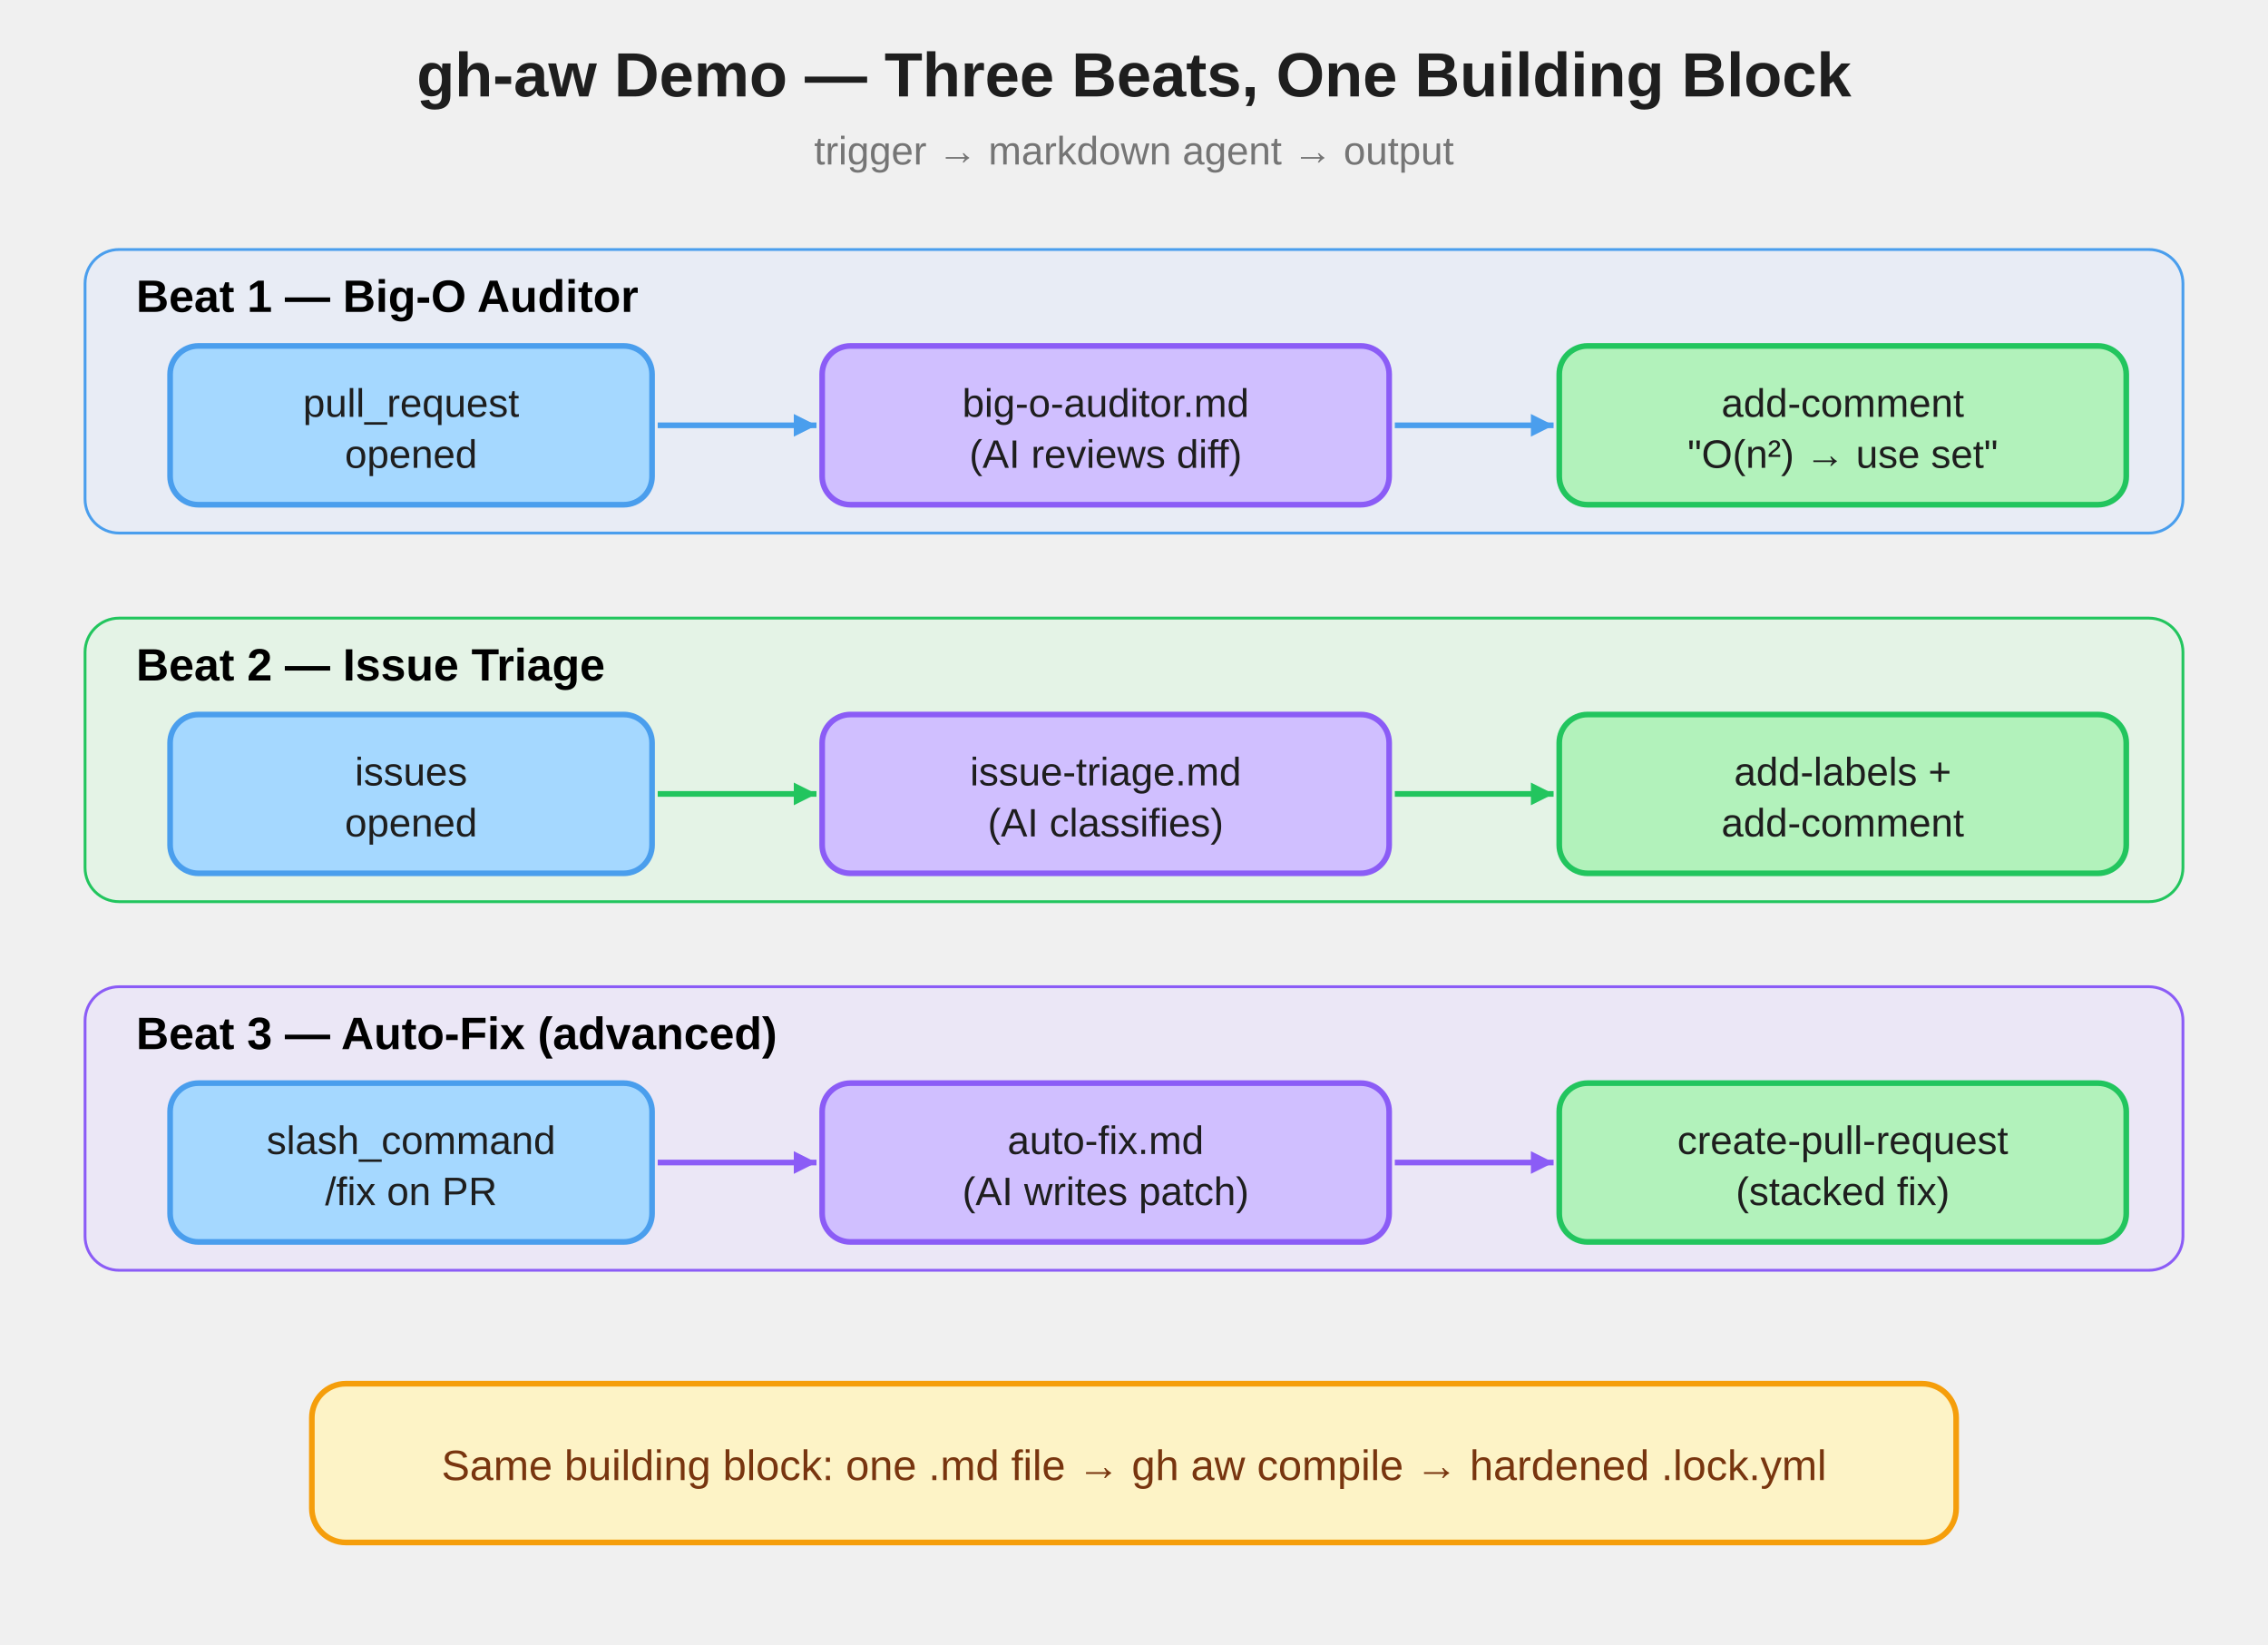
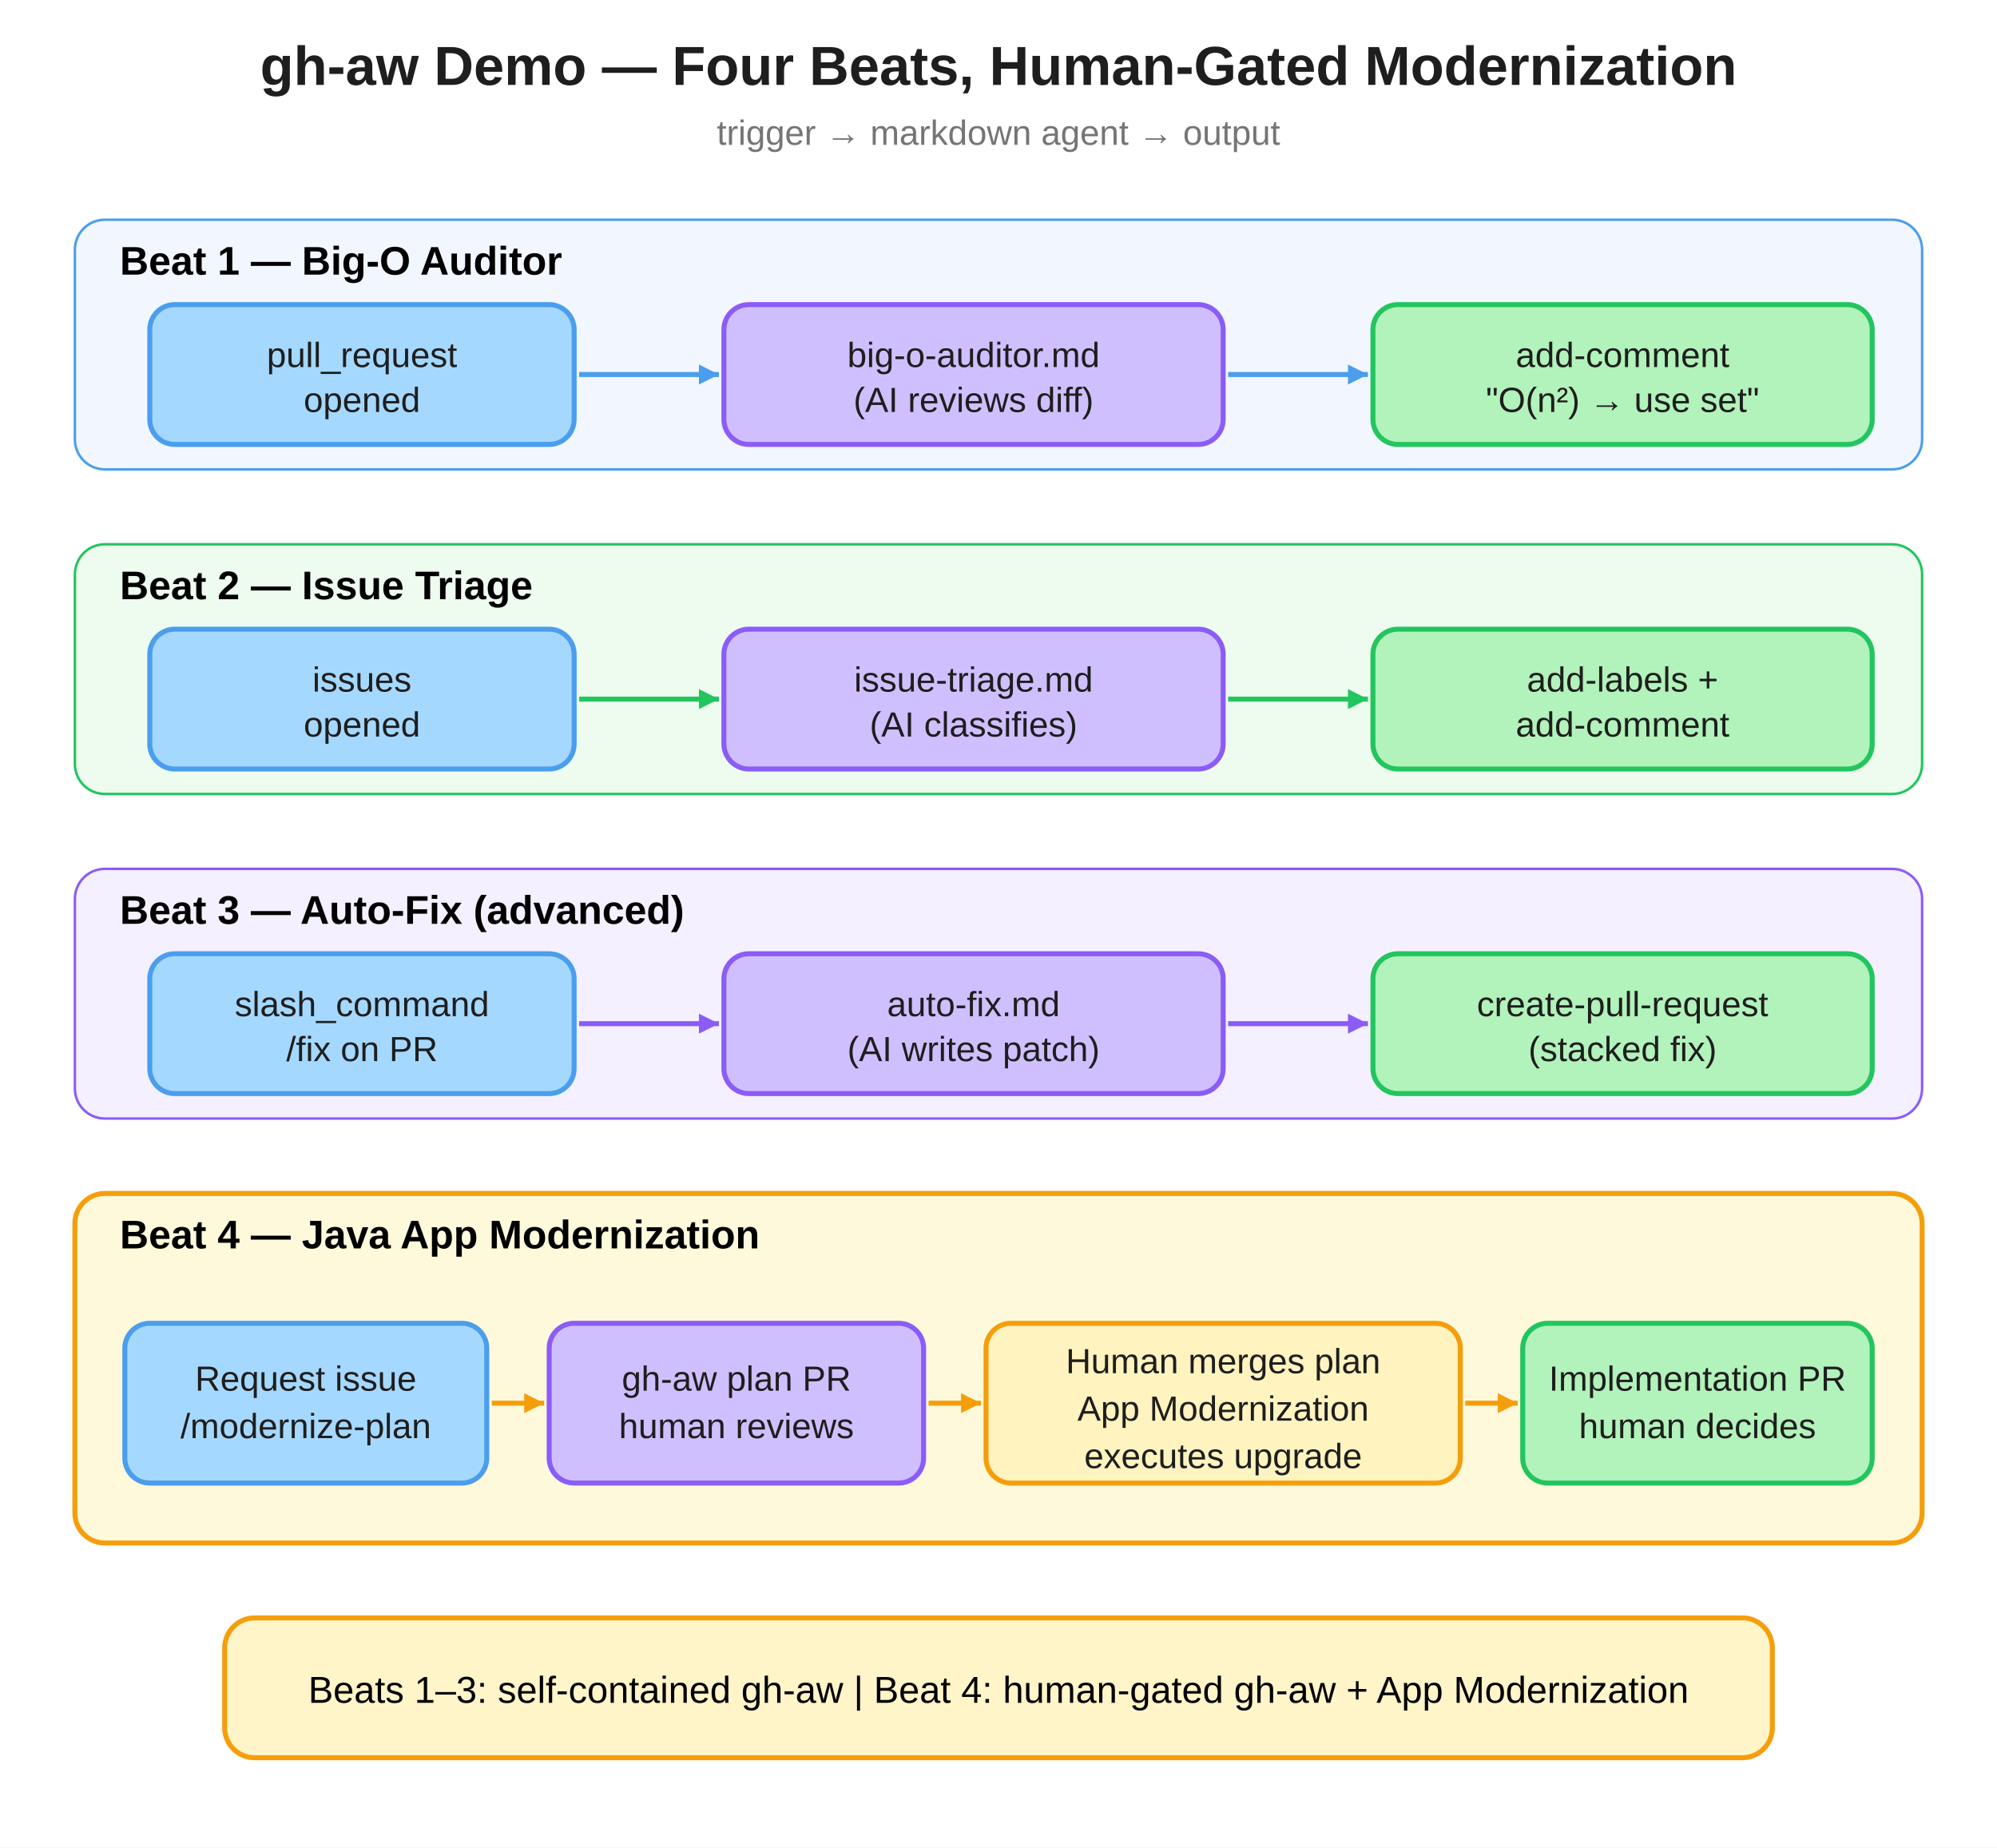
- <svg xmlns="http://www.w3.org/2000/svg" viewBox="0 0 800 580" font-family="'Segoe UI', 'Helvetica Neue', Arial, sans-serif">
+ <svg xmlns="http://www.w3.org/2000/svg" viewBox="0 0 800 740" font-family="'Segoe UI', 'Helvetica Neue', Arial, sans-serif">
  <style>
    .title { font-size: 22px; fill: #1e1e1e; font-weight: 600; }
    .subtitle { font-size: 14px; fill: #757575; }
    .zoneLabel { font-size: 16px; font-weight: 700; fill: #000000; }
    .node { font-size: 14px; fill: #1e1e1e; text-anchor: middle; }
  </style>
-   <text x="400" y="34" text-anchor="middle" class="title">gh-aw Demo — Three Beats, One Building Block</text>
+   <rect x="0" y="0" width="800" height="740" fill="#ffffff" />
+   <text x="400" y="34" text-anchor="middle" class="title">gh-aw Demo — Four Beats, Human-Gated Modernization</text>
  <text x="400" y="58" text-anchor="middle" class="subtitle">trigger  →  markdown agent  →  output</text>
  <rect x="30" y="88" width="740" height="100" rx="12" fill="#dbe4ff" fill-opacity="0.35" stroke="#4a9eed" />
  <text x="48" y="110" class="zoneLabel">Beat 1 — Big-O Auditor</text>
  <rect x="60" y="122" width="170" height="56" rx="10" fill="#a5d8ff" stroke="#4a9eed" stroke-width="2" />
  <text x="145" y="147" class="node">pull_request</text>
  <text x="145" y="165" class="node">opened</text>
  <line x1="232" y1="150" x2="288" y2="150" stroke="#4a9eed" stroke-width="2" />
  <polygon points="288,150 280,146 280,154" fill="#4a9eed" />
  <rect x="290" y="122" width="200" height="56" rx="10" fill="#d0bfff" stroke="#8b5cf6" stroke-width="2" />
  <text x="390" y="147" class="node">big-o-auditor.md</text>
  <text x="390" y="165" class="node">(AI reviews diff)</text>
  <line x1="492" y1="150" x2="548" y2="150" stroke="#4a9eed" stroke-width="2" />
  <polygon points="548,150 540,146 540,154" fill="#4a9eed" />
  <rect x="550" y="122" width="200" height="56" rx="10" fill="#b2f2bb" stroke="#22c55e" stroke-width="2" />
  <text x="650" y="147" class="node">add-comment</text>
  <text x="650" y="165" class="node">"O(n²) → use set"</text>
  <rect x="30" y="218" width="740" height="100" rx="12" fill="#d3f9d8" fill-opacity="0.4" stroke="#22c55e" />
  <text x="48" y="240" class="zoneLabel">Beat 2 — Issue Triage</text>
  <rect x="60" y="252" width="170" height="56" rx="10" fill="#a5d8ff" stroke="#4a9eed" stroke-width="2" />
  <text x="145" y="277" class="node">issues</text>
  <text x="145" y="295" class="node">opened</text>
  <line x1="232" y1="280" x2="288" y2="280" stroke="#22c55e" stroke-width="2" />
  <polygon points="288,280 280,276 280,284" fill="#22c55e" />
  <rect x="290" y="252" width="200" height="56" rx="10" fill="#d0bfff" stroke="#8b5cf6" stroke-width="2" />
  <text x="390" y="277" class="node">issue-triage.md</text>
  <text x="390" y="295" class="node">(AI classifies)</text>
  <line x1="492" y1="280" x2="548" y2="280" stroke="#22c55e" stroke-width="2" />
  <polygon points="548,280 540,276 540,284" fill="#22c55e" />
  <rect x="550" y="252" width="200" height="56" rx="10" fill="#b2f2bb" stroke="#22c55e" stroke-width="2" />
  <text x="650" y="277" class="node">add-labels +</text>
  <text x="650" y="295" class="node">add-comment</text>
  <rect x="30" y="348" width="740" height="100" rx="12" fill="#e5dbff" fill-opacity="0.4" stroke="#8b5cf6" />
  <text x="48" y="370" class="zoneLabel">Beat 3 — Auto-Fix  (advanced)</text>
  <rect x="60" y="382" width="170" height="56" rx="10" fill="#a5d8ff" stroke="#4a9eed" stroke-width="2" />
  <text x="145" y="407" class="node">slash_command</text>
  <text x="145" y="425" class="node">/fix on PR</text>
  <line x1="232" y1="410" x2="288" y2="410" stroke="#8b5cf6" stroke-width="2" />
  <polygon points="288,410 280,406 280,414" fill="#8b5cf6" />
  <rect x="290" y="382" width="200" height="56" rx="10" fill="#d0bfff" stroke="#8b5cf6" stroke-width="2" />
  <text x="390" y="407" class="node">auto-fix.md</text>
  <text x="390" y="425" class="node">(AI writes patch)</text>
  <line x1="492" y1="410" x2="548" y2="410" stroke="#8b5cf6" stroke-width="2" />
  <polygon points="548,410 540,406 540,414" fill="#8b5cf6" />
  <rect x="550" y="382" width="200" height="56" rx="10" fill="#b2f2bb" stroke="#22c55e" stroke-width="2" />
  <text x="650" y="407" class="node">create-pull-request</text>
  <text x="650" y="425" class="node">(stacked fix)</text>
-   <rect x="110" y="488" width="580" height="56" rx="12" fill="#fff3bf" fill-opacity="0.85" stroke="#f59e0b" stroke-width="2" />
-   <text x="400" y="522" text-anchor="middle" font-size="15" fill="#78350f" font-weight="500">
-     Same building block: one .md file → gh aw compile → hardened .lock.yml
+   <rect x="30" y="478" width="740" height="140" rx="12" fill="#fff9db" stroke="#f59e0b" stroke-width="2" />
+   <text x="48" y="500" class="zoneLabel">Beat 4 — Java App Modernization</text>
+   <rect x="50" y="530" width="145" height="64" rx="10" fill="#a5d8ff" stroke="#4a9eed" stroke-width="2" />
+   <text x="122.5" y="557" class="node">Request issue</text>
+   <text x="122.5" y="576" class="node">/modernize-plan</text>
+   <line x1="197" y1="562" x2="218" y2="562" stroke="#f59e0b" stroke-width="2" />
+   <polygon points="218,562 210,558 210,566" fill="#f59e0b" />
+   <rect x="220" y="530" width="150" height="64" rx="10" fill="#d0bfff" stroke="#8b5cf6" stroke-width="2" />
+   <text x="295" y="557" class="node">gh-aw plan PR</text>
+   <text x="295" y="576" class="node">human reviews</text>
+   <line x1="372" y1="562" x2="393" y2="562" stroke="#f59e0b" stroke-width="2" />
+   <polygon points="393,562 385,558 385,566" fill="#f59e0b" />
+   <rect x="395" y="530" width="190" height="64" rx="10" fill="#fff3bf" stroke="#f59e0b" stroke-width="2" />
+   <text x="490" y="550" class="node">Human merges plan</text>
+   <text x="490" y="569" class="node">App Modernization</text>
+   <text x="490" y="588" class="node">executes upgrade</text>
+   <line x1="587" y1="562" x2="608" y2="562" stroke="#f59e0b" stroke-width="2" />
+   <polygon points="608,562 600,558 600,566" fill="#f59e0b" />
+   <rect x="610" y="530" width="140" height="64" rx="10" fill="#b2f2bb" stroke="#22c55e" stroke-width="2" />
+   <text x="680" y="557" class="node">Implementation PR</text>
+   <text x="680" y="576" class="node">human decides</text>
+   <rect x="90" y="648" width="620" height="56" rx="12" fill="#fff3bf" fill-opacity="0.85" stroke="#f59e0b" stroke-width="2" />
+   <text x="400" y="682" text-anchor="middle" font-size="15" fill="#000000" font-weight="500">
+     Beats 1–3: self-contained gh-aw | Beat 4: human-gated gh-aw + App Modernization
  </text>
</svg>
